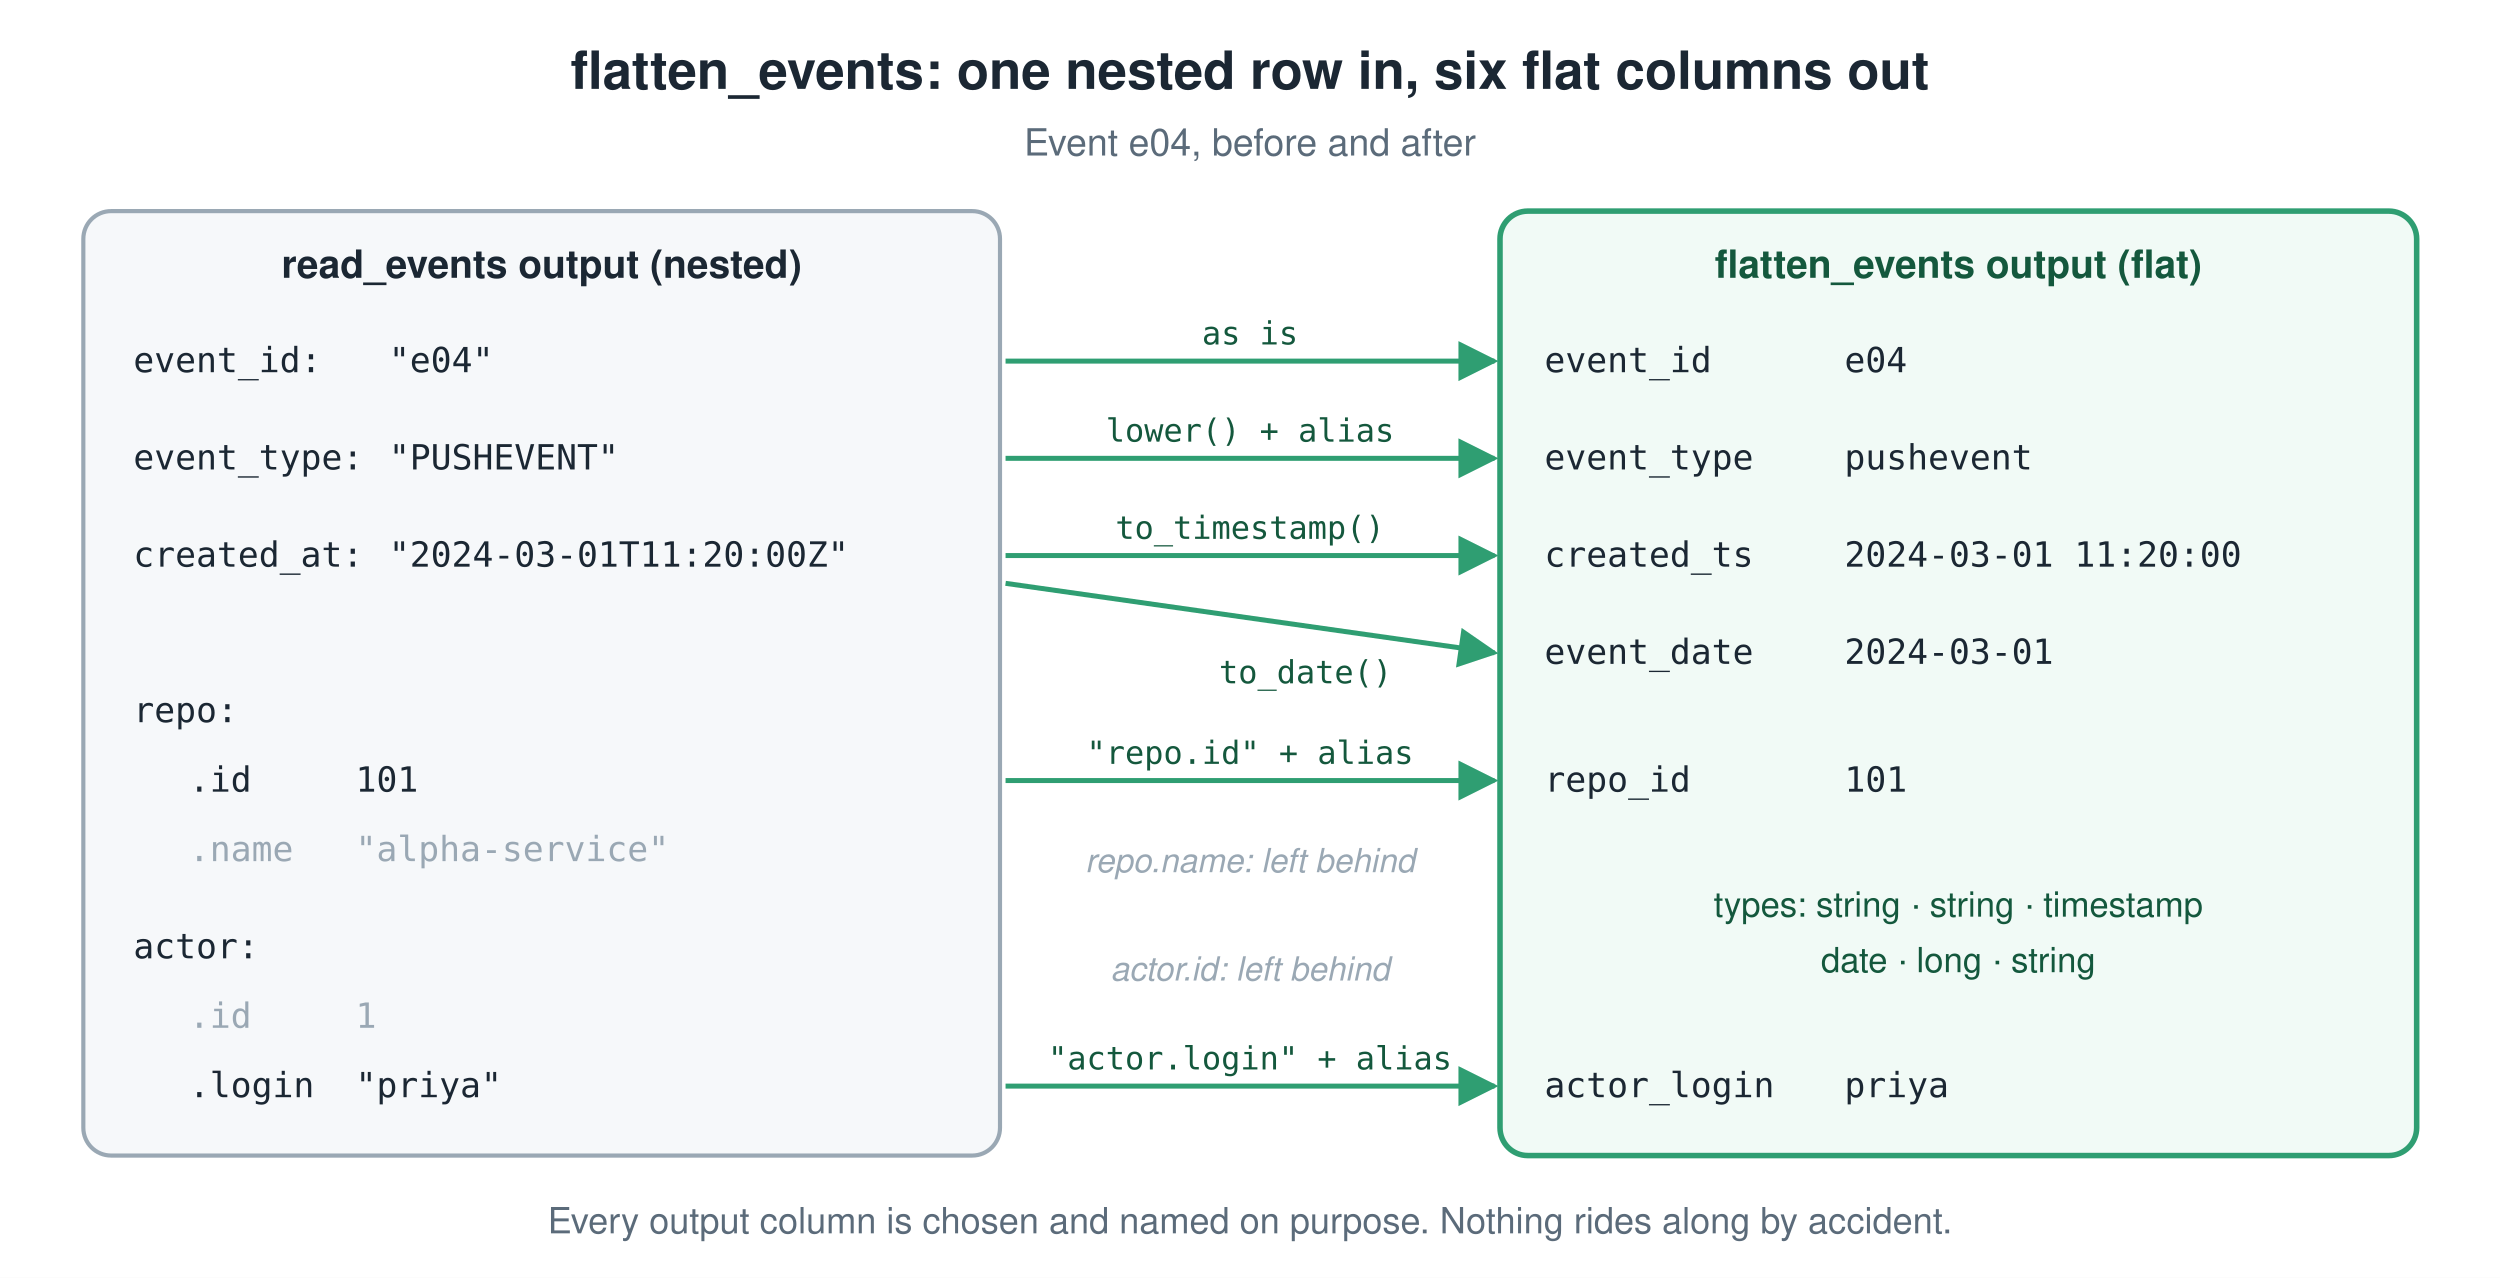
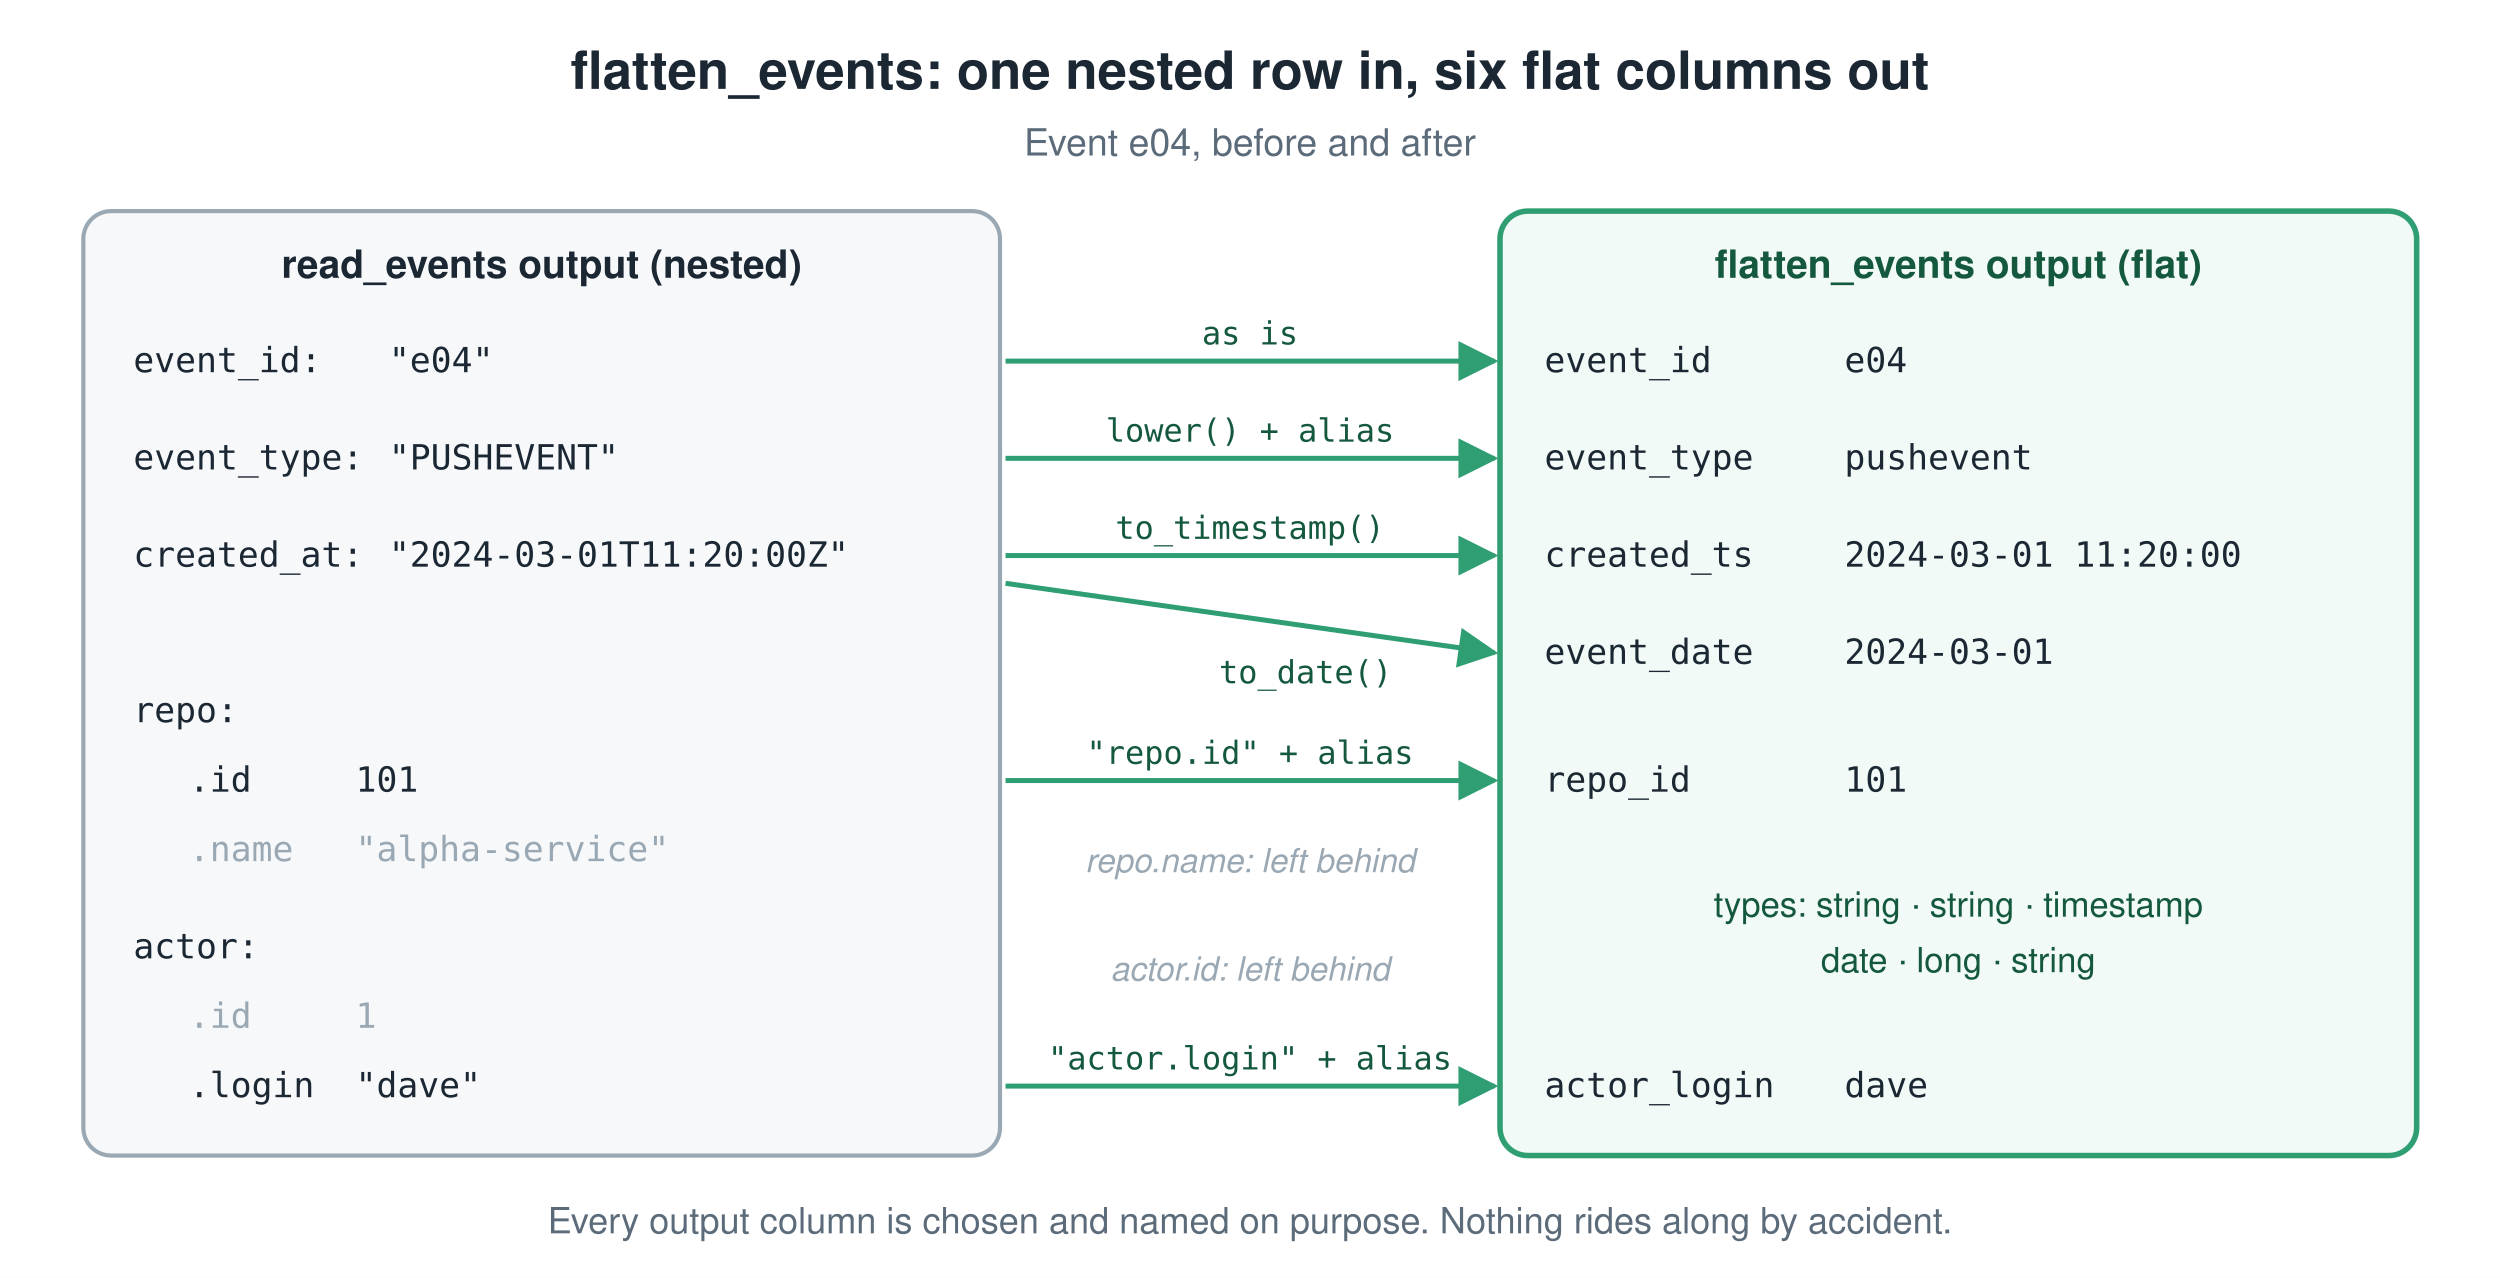
<svg xmlns="http://www.w3.org/2000/svg" viewBox="0 0 900 460" font-family="Segoe UI, Helvetica, Arial, sans-serif">
  <rect width="900" height="460" fill="#ffffff" />
  <defs>
    <marker id="a" viewBox="0 0 10 10" refX="9" refY="5" markerWidth="8" markerHeight="8" orient="auto">
      <path d="M0,0 L10,5 L0,10 z" fill="#2f9e72" />
    </marker>
  </defs>
  <text x="450" y="32" text-anchor="middle" font-size="19" font-weight="700" fill="#1b2733">flatten_events: one nested row in, six flat columns out</text>
  <text x="450" y="56" text-anchor="middle" font-size="13.5" fill="#5b6b7a">Event e04, before and after</text>
  <rect x="30" y="76" width="330" height="340" rx="10" fill="#f6f8fa" stroke="#9aa8b4" stroke-width="1.5" />
  <text x="195" y="100" text-anchor="middle" font-size="14" font-weight="700" fill="#1b2733">read_events output (nested)</text>
  <g font-family="DejaVu Sans Mono, Menlo, Consolas, monospace" font-size="12.5" fill="#1b2733">
    <text x="48" y="134">event_id:</text>
    <text x="140" y="134">"e04"</text>
    <text x="48" y="169">event_type:</text>
    <text x="140" y="169">"PUSHEVENT"</text>
    <text x="48" y="204">created_at:</text>
    <text x="140" y="204">"2024-03-01T11:20:00Z"</text>
    <text x="48" y="260">repo:</text>
    <text x="68" y="285">.id</text>
    <text x="128" y="285">101</text>
    <text x="68" y="310" fill="#9aa8b4">.name</text>
    <text x="128" y="310" fill="#9aa8b4">"alpha-service"</text>
    <text x="48" y="345">actor:</text>
    <text x="68" y="370" fill="#9aa8b4">.id</text>
    <text x="128" y="370" fill="#9aa8b4">1</text>
    <text x="68" y="395">.login</text>
-     <text x="128" y="395">"priya"</text>
+     <text x="128" y="395">"dave"</text>
  </g>
  <g stroke="#2f9e72" stroke-width="1.8" fill="none">
    <path d="M362 130 L538 130" marker-end="url(#a)" />
    <path d="M362 165 L538 165" marker-end="url(#a)" />
    <path d="M362 200 L538 200" marker-end="url(#a)" />
    <path d="M362 210 L538 235" marker-end="url(#a)" />
    <path d="M362 281 L538 281" marker-end="url(#a)" />
    <path d="M362 391 L538 391" marker-end="url(#a)" />
  </g>
  <g font-family="DejaVu Sans Mono, Menlo, Consolas, monospace" font-size="11.5" fill="#14583d" text-anchor="middle">
    <text x="450" y="124">as is</text>
    <text x="450" y="159">lower() + alias</text>
    <text x="450" y="194">to_timestamp()</text>
    <text x="470" y="246">to_date()</text>
    <text x="450" y="275">"repo.id" + alias</text>
    <text x="450" y="385">"actor.login" + alias</text>
  </g>
  <g font-size="12" fill="#9aa8b4" text-anchor="middle" font-style="italic">
    <text x="450" y="314">repo.name: left behind</text>
    <text x="450" y="353">actor.id: left behind</text>
  </g>
  <rect x="540" y="76" width="330" height="340" rx="10" fill="#f1faf6" stroke="#2f9e72" stroke-width="2" />
  <text x="705" y="100" text-anchor="middle" font-size="14" font-weight="700" fill="#14583d">flatten_events output (flat)</text>
  <g font-family="DejaVu Sans Mono, Menlo, Consolas, monospace" font-size="12.5" fill="#1b2733">
    <text x="556" y="134">event_id</text>
    <text x="664" y="134">e04</text>
    <text x="556" y="169">event_type</text>
    <text x="664" y="169">pushevent</text>
    <text x="556" y="204">created_ts</text>
    <text x="664" y="204">2024-03-01 11:20:00</text>
    <text x="556" y="239">event_date</text>
    <text x="664" y="239">2024-03-01</text>
    <text x="556" y="285">repo_id</text>
    <text x="664" y="285">101</text>
    <text x="556" y="395">actor_login</text>
-     <text x="664" y="395">priya</text>
+     <text x="664" y="395">dave</text>
  </g>
  <text x="705" y="330" text-anchor="middle" font-size="12.5" fill="#14583d">types: string · string · timestamp</text>
  <text x="705" y="350" text-anchor="middle" font-size="12.5" fill="#14583d">date · long · string</text>
  <text x="450" y="444" text-anchor="middle" font-size="13" fill="#5b6b7a">Every output column is chosen and named on purpose. Nothing rides along by accident.</text>
</svg>
